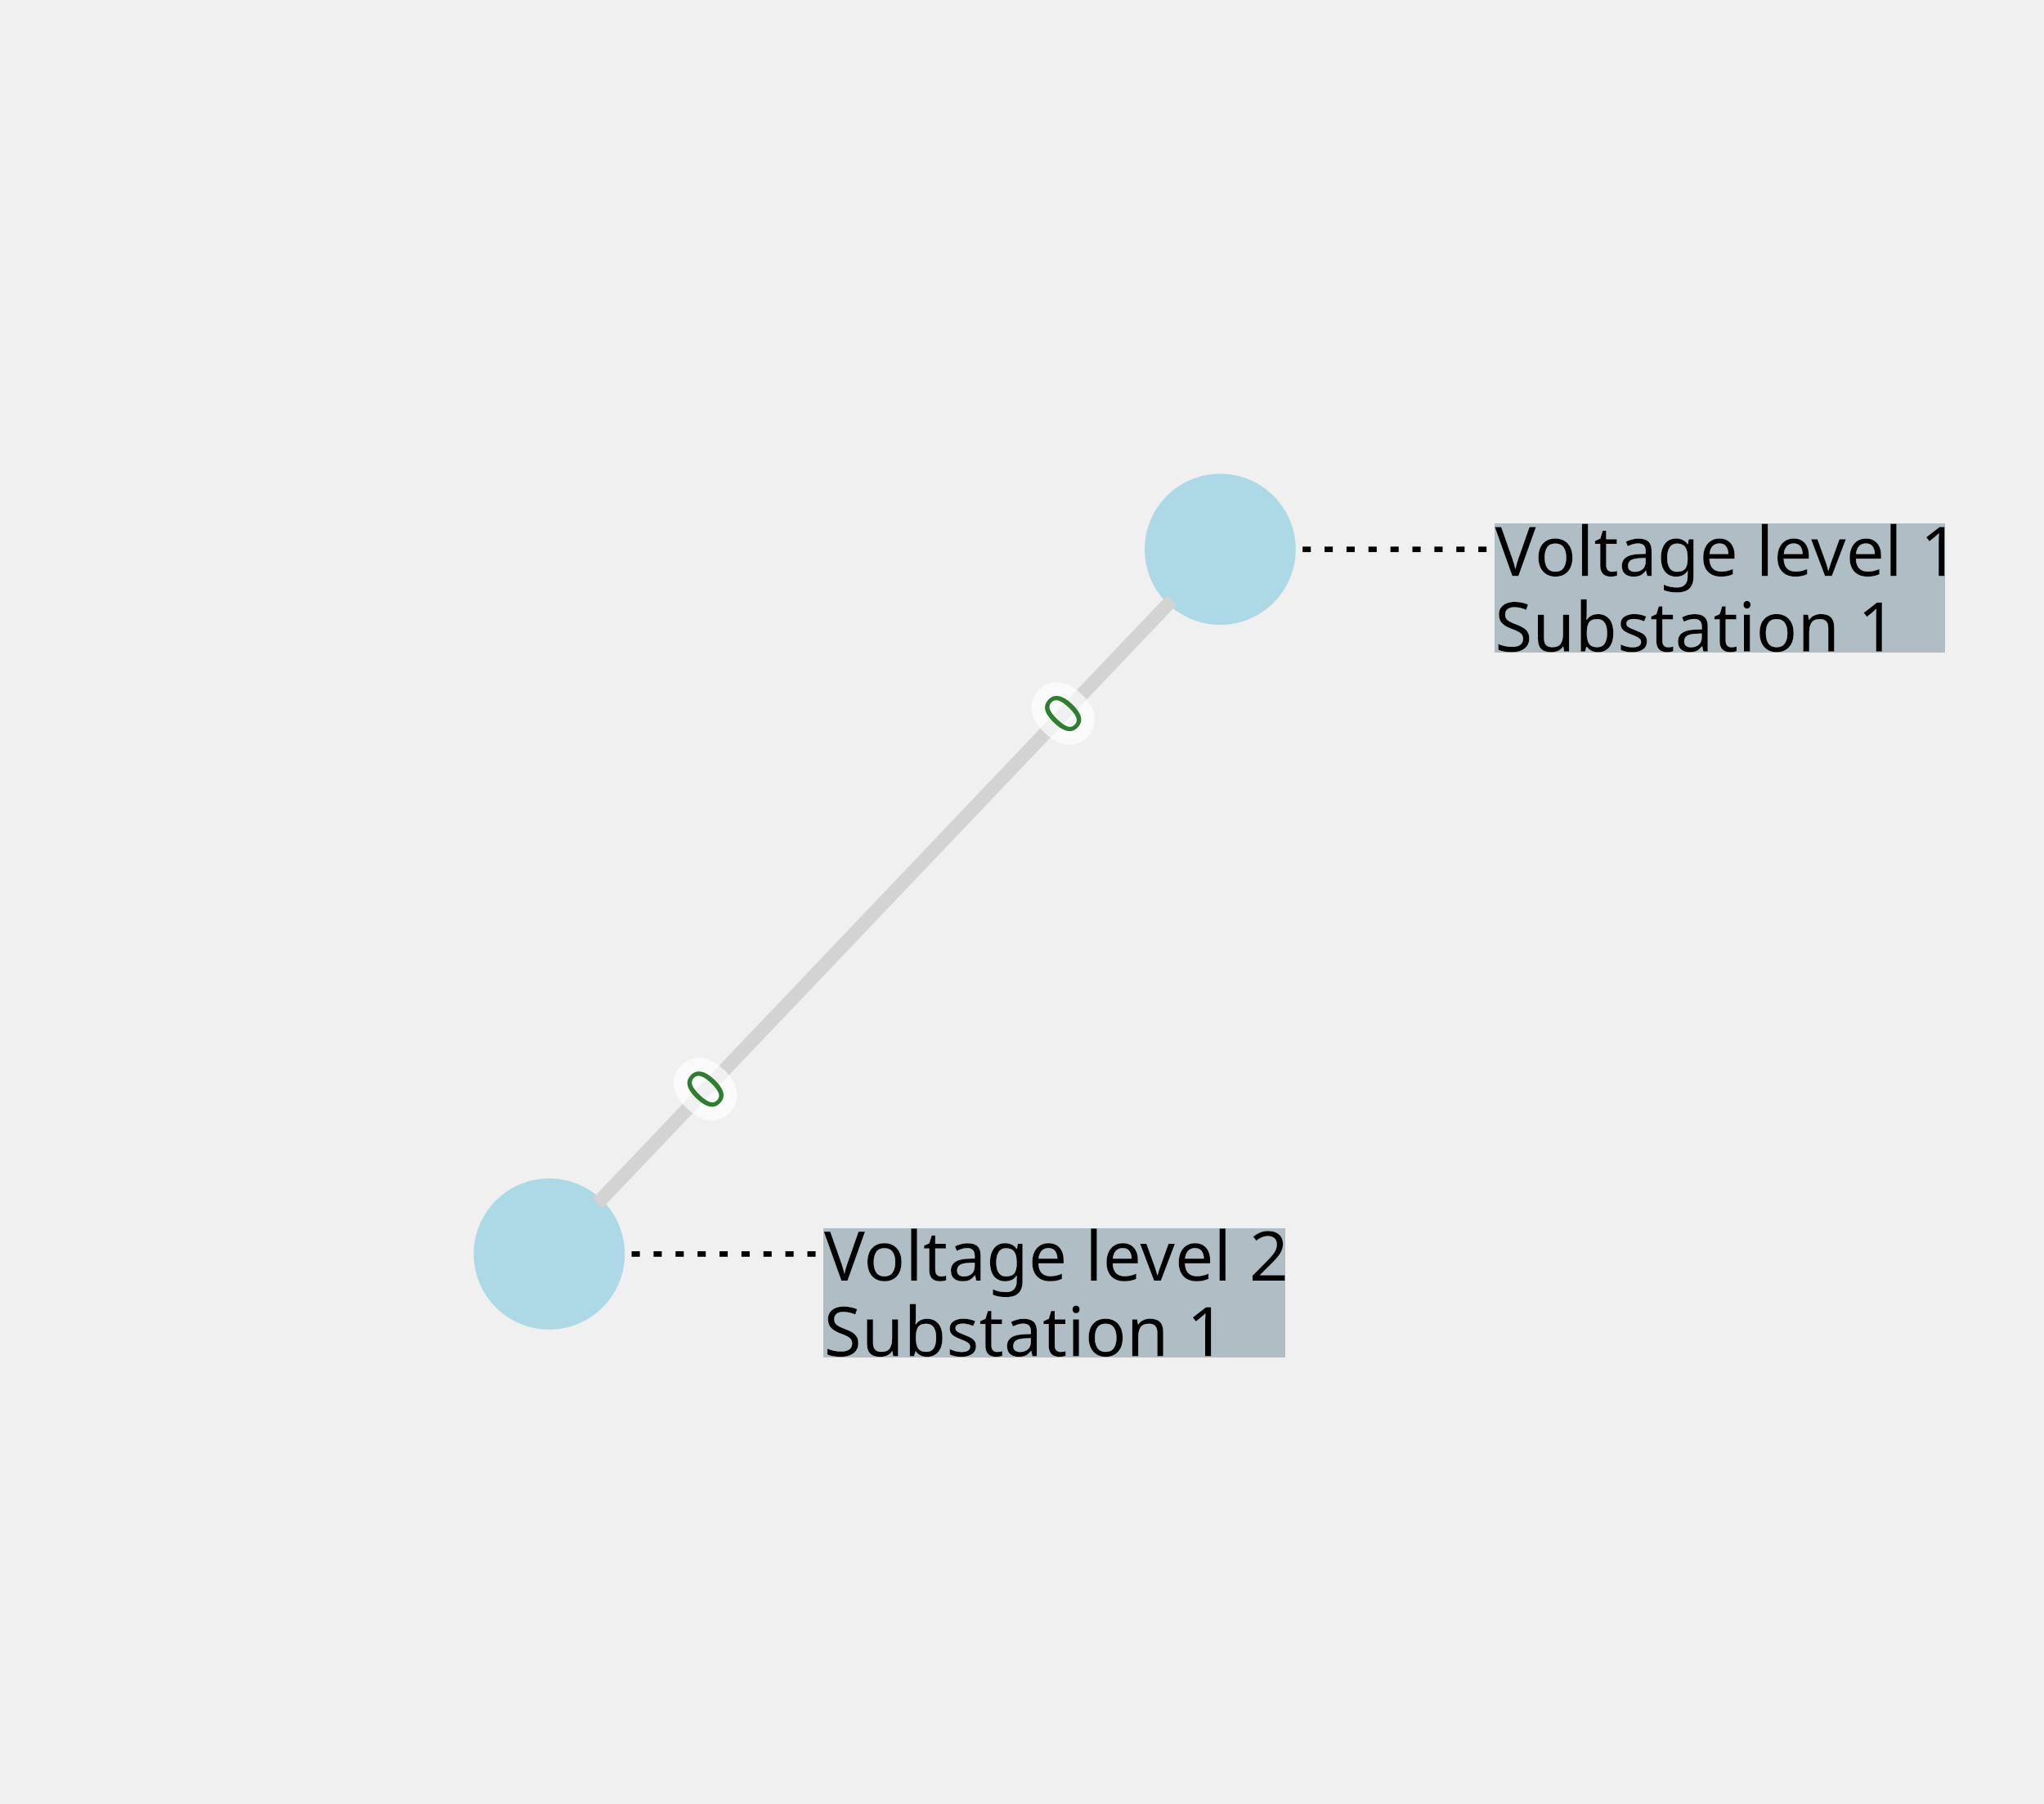
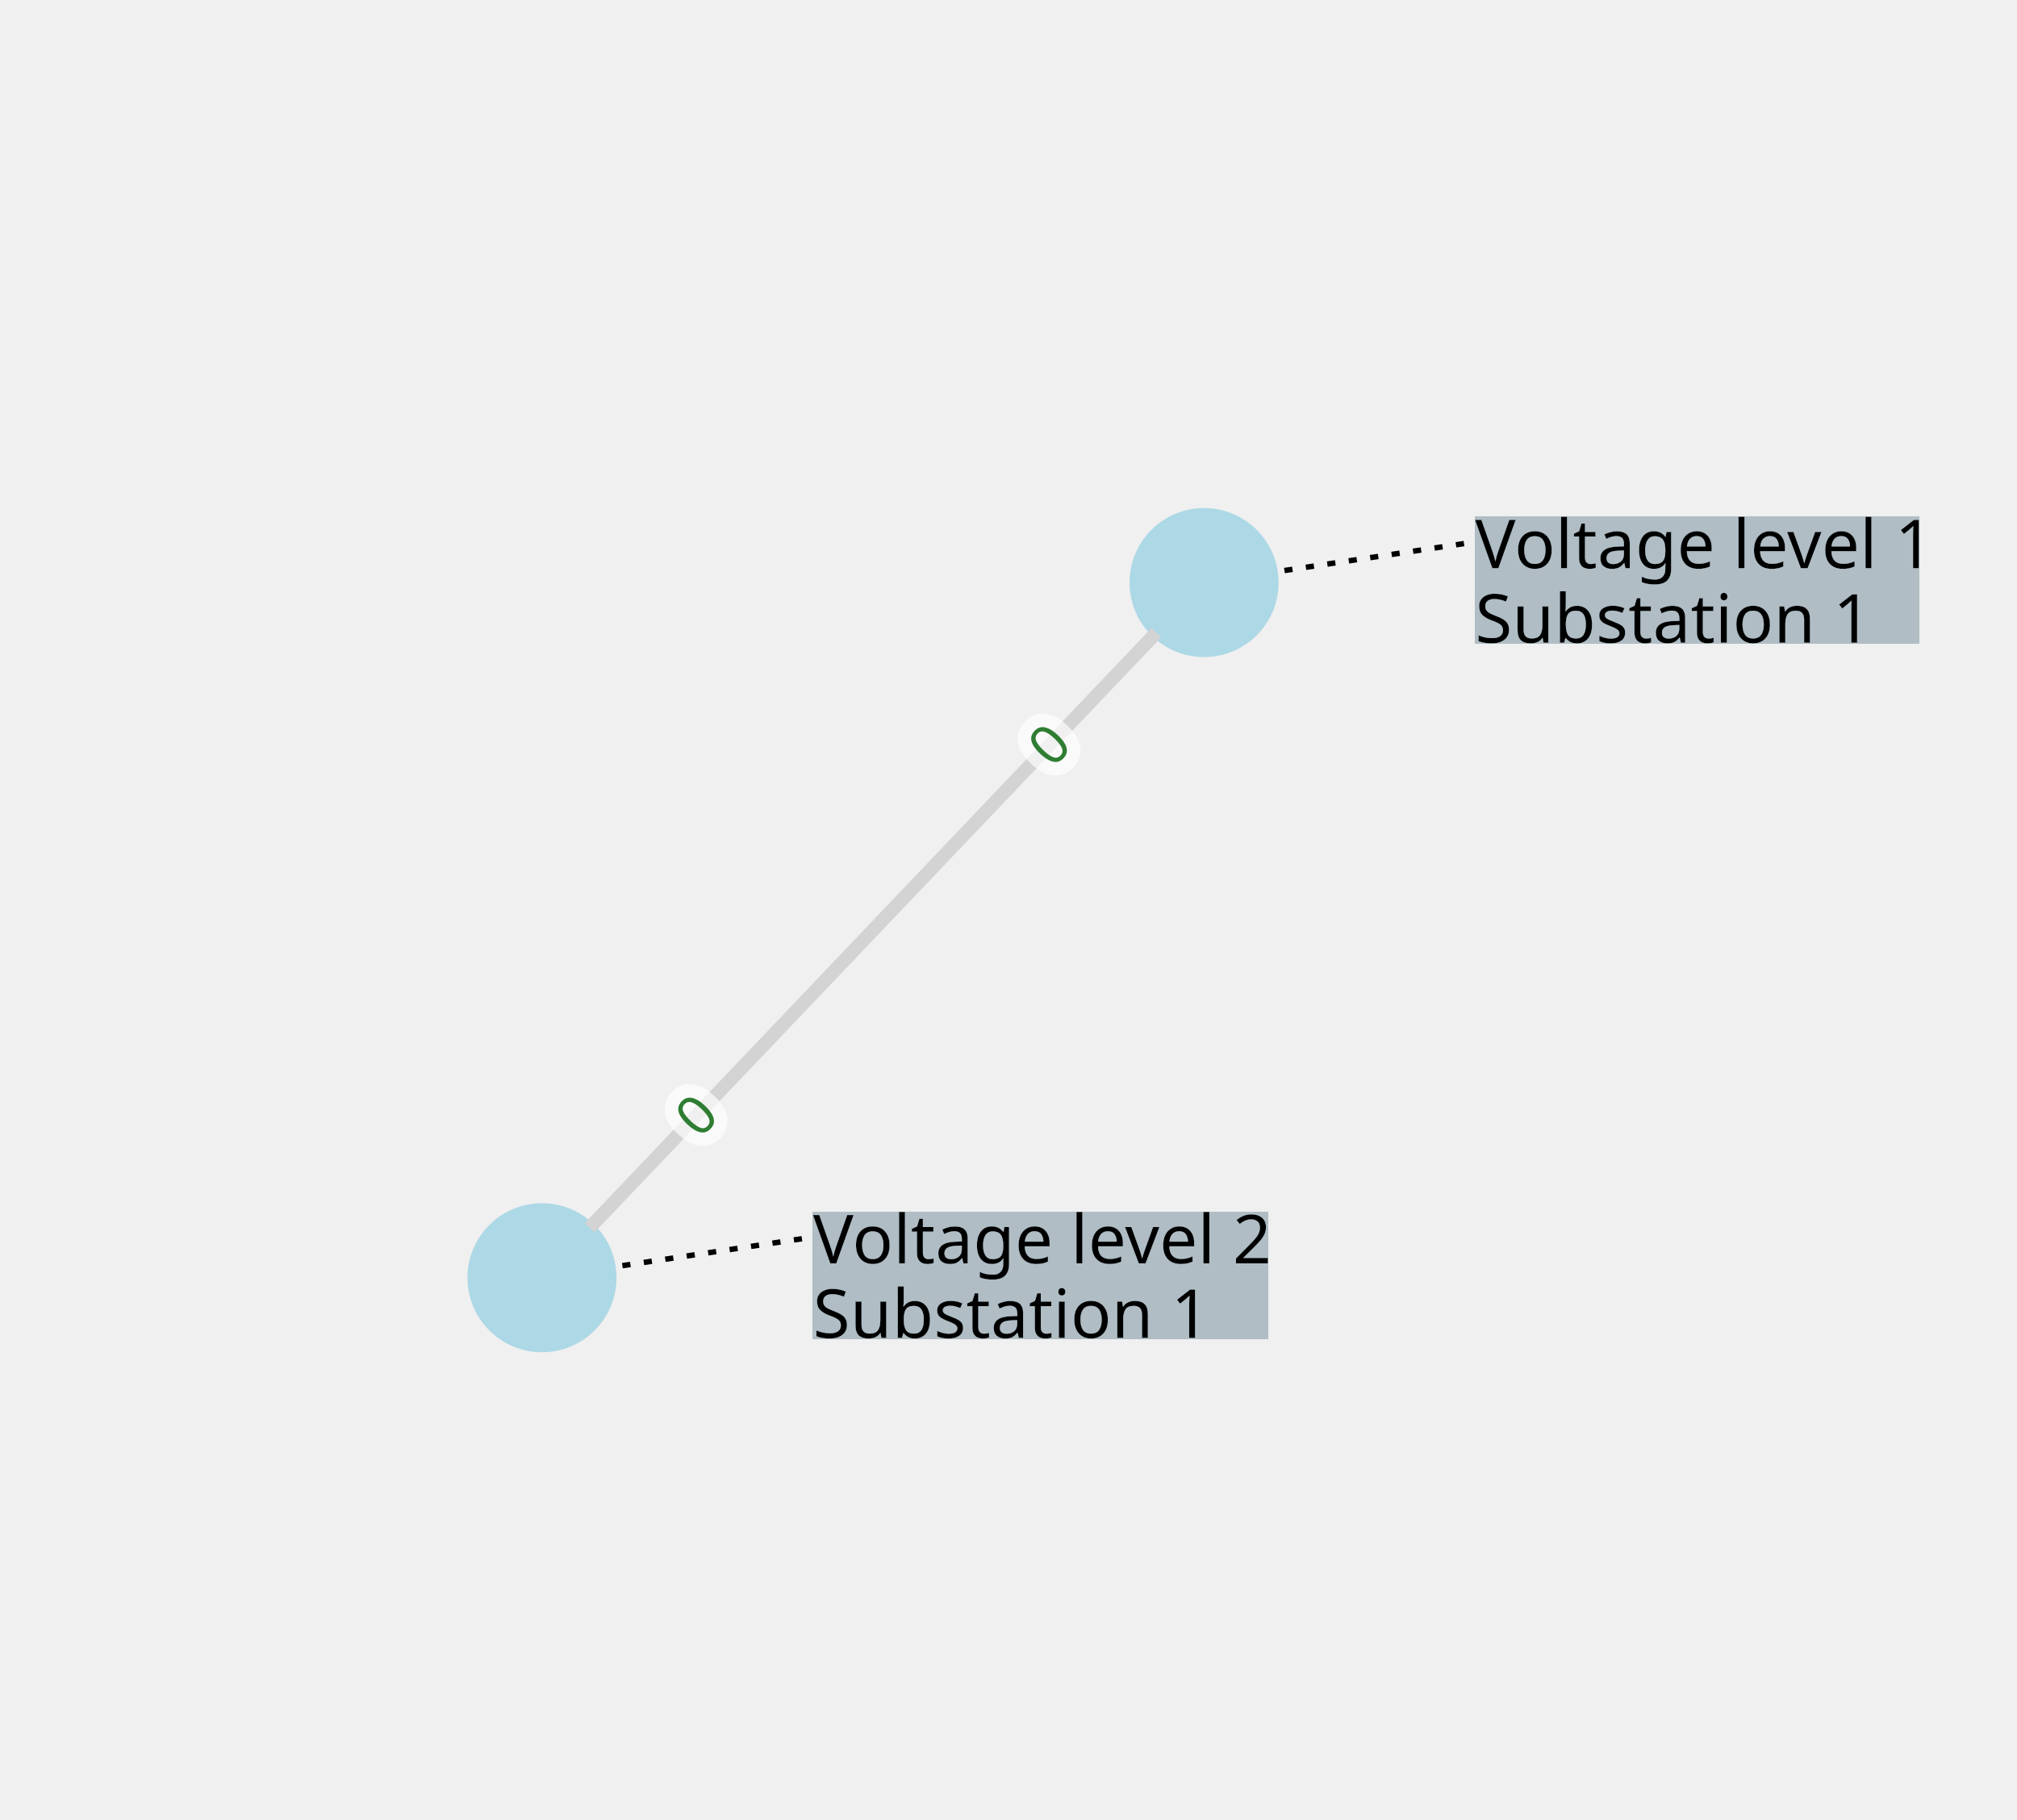
- <svg xmlns="http://www.w3.org/2000/svg" width="800.00" height="705.66" viewBox="-284.74 -288.93 744.32 656.55">
+ <svg xmlns="http://www.w3.org/2000/svg" width="800.00" height="721.78" viewBox="-284.74 -303.93 744.32 671.55">
  <style>
.nad-branch-edges polyline, .nad-branch-edges path {stroke: var(--nad-vl-color, lightgrey); stroke-width: 5; fill: none}
.nad-branch-edges circle {stroke: var(--nad-vl-color, lightgrey); stroke-width: 5; fill: none}
.nad-3wt-edges polyline {stroke: var(--nad-vl-color, lightgrey); stroke-width: 5; fill: none}
.nad-text-edges {stroke: black; stroke-width: 2; stroke-dasharray: 3,5}
.nad-branch-edges .nad-disconnected polyline, .nad-3wt-edges .nad-disconnected polyline {stroke-dasharray: 10,10}
.nad-vl-nodes circle, .nad-vl-nodes path {fill: var(--nad-vl-color, lightblue)}
.nad-vl-nodes circle.nad-unknown-busnode {stroke: lightgrey; stroke-width: 5; stroke-dasharray: 5,5; fill: none}
.nad-hvdc-edge polyline.nad-hvdc {stroke: grey; stroke-width: 20}
.nad-3wt-nodes circle {stroke: var(--nad-vl-color, lightgrey); stroke-width: 5; fill: none}
.nad-state-out .nad-arrow-in {visibility: hidden}
.nad-state-in .nad-arrow-out {visibility: hidden}
.nad-active path {stroke: none; fill: #546e7a}
.nad-active {visibility: visible}
.nad-reactive {visibility: hidden}
.nad-reactive path {stroke: none; fill: #0277bd}
.nad-text-background {flood-color: #90a4aeaa}
.nad-text-nodes {font: 25px "Verdana"; fill: black; dominant-baseline: central}
.nad-edge-infos text {font: 20px "Verdana"; dominant-baseline:middle; stroke: #FFFFFFAA; stroke-width: 10; stroke-linejoin:round; paint-order: stroke}
.nad-edge-infos .nad-state-in text {fill: #b71c1c}
.nad-edge-infos .nad-state-out text {fill: #2e7d32}
.nad-vl0to30 {--nad-vl-color: #AFB42B}
.nad-vl30to50 {--nad-vl-color: #EF9A9A}
.nad-vl50to70 {--nad-vl-color: #9C27B0}
.nad-vl70to120 {--nad-vl-color: #E65100}
.nad-vl120to180 {--nad-vl-color: #00ACC1}
.nad-vl180to300 {--nad-vl-color: #2E7D32}
.nad-vl300to500 {--nad-vl-color: #D32F2F}
.nad-branch-edges .nad-overload polyline, .nad-branch-edges .nad-overload path {animation: line-blink 3s infinite}
.nad-vl-nodes .nad-overvoltage {animation: node-over-blink 3s infinite}
.nad-vl-nodes .nad-undervoltage {animation: node-under-blink 3s infinite}

@keyframes line-blink {
  0%, 80%, 100% {stroke: var(--nad-vl-color, black); stroke-width: 5}
  40% {stroke: #FFEB3B; stroke-width: 15}
}
@keyframes node-over-blink {
  0%, 80%, 100% {stroke: white; stroke-width: 0}
  40% {stroke: #ff5722; stroke-width: 15}
}
@keyframes node-under-blink {
  0%, 80%, 100% {stroke: white; stroke-width: 0}
  40% {stroke: #00BCD4; stroke-width: 15}
}
</style>
  <defs>
    <filter id="textBgFilter" x="0" y="0" width="1" height="1">
      <feFlood class="nad-text-background" />
      <feComposite in="SourceGraphic" operator="over" />
    </filter>
  </defs>
  <g class="nad-vl-nodes">
    <g transform="translate(159.59,-88.93)" id="0" class="nad-vl300to500">
      <circle r="27.50" id="1" />
    </g>
    <g transform="translate(-84.74,167.62)" id="2" class="nad-vl300to500">
      <circle r="27.50" id="3" />
    </g>
  </g>
  <g class="nad-branch-edges">
    <g id="4">
      <g class="nad-vl300to500">
        <polyline points="142.00,-70.46 37.43,39.35" />
        <g class="nad-edge-infos" transform="translate(119.59,-46.93)">
          <g class="nad-active nad-state-out">
            <g transform="rotate(-136.40)">
              <path class="nad-arrow-in" d="M-0.1 -0.1 H0.1 L0 0.1z" />
              <path class="nad-arrow-out" d="M-0.1 0.1 H0.1 L0 -0.1z" />
            </g>
            <text transform="rotate(-46.40)" x="-19.00" style="text-anchor:end">0</text>
          </g>
          <g class="nad-reactive nad-state-out">
            <g transform="rotate(-136.40)">
              <path class="nad-arrow-in" d="M-0.1 -0.1 H0.1 L0 0.1z" />
              <path class="nad-arrow-out" d="M-0.1 0.1 H0.1 L0 -0.1z" />
            </g>
            <text transform="rotate(-46.40)" x="-19.00" style="text-anchor:end">0</text>
          </g>
        </g>
      </g>
      <g class="nad-vl300to500">
        <polyline points="-67.15,149.16 37.43,39.35" />
        <g class="nad-edge-infos" transform="translate(-44.74,125.62)">
          <g class="nad-active nad-state-out">
            <g transform="rotate(43.60)">
              <path class="nad-arrow-in" d="M-0.1 -0.1 H0.1 L0 0.1z" />
              <path class="nad-arrow-out" d="M-0.1 0.1 H0.1 L0 -0.1z" />
            </g>
            <text transform="rotate(-46.40)" x="19.00">0</text>
          </g>
          <g class="nad-reactive nad-state-out">
            <g transform="rotate(43.60)">
              <path class="nad-arrow-in" d="M-0.1 -0.1 H0.1 L0 0.1z" />
              <path class="nad-arrow-out" d="M-0.1 0.1 H0.1 L0 -0.1z" />
            </g>
            <text transform="rotate(-46.40)" x="19.00">0</text>
          </g>
        </g>
      </g>
    </g>
  </g>
  <g class="nad-text-edges">
-     <polyline id="0_edge" points="189.59,-88.93 259.59,-88.93" />
-     <polyline id="2_edge" points="-54.74,167.62 15.26,167.62" />
+     <polyline id="0_edge" points="189.25,-93.38 259.59,-103.93" />
+     <polyline id="2_edge" points="-55.07,163.17 15.26,152.62" />
  </g>
  <g class="nad-text-nodes">
-     <text filter="url(#textBgFilter)" y="-88.93">
+     <text filter="url(#textBgFilter)" y="-103.93">
      <tspan x="259.59">Voltage level 1</tspan>
      <tspan x="259.59" dy="1.1em">Substation 1</tspan>
    </text>
-     <text filter="url(#textBgFilter)" y="167.62">
+     <text filter="url(#textBgFilter)" y="152.62">
      <tspan x="15.26">Voltage level 2</tspan>
      <tspan x="15.26" dy="1.1em">Substation 1</tspan>
    </text>
  </g>
</svg>
